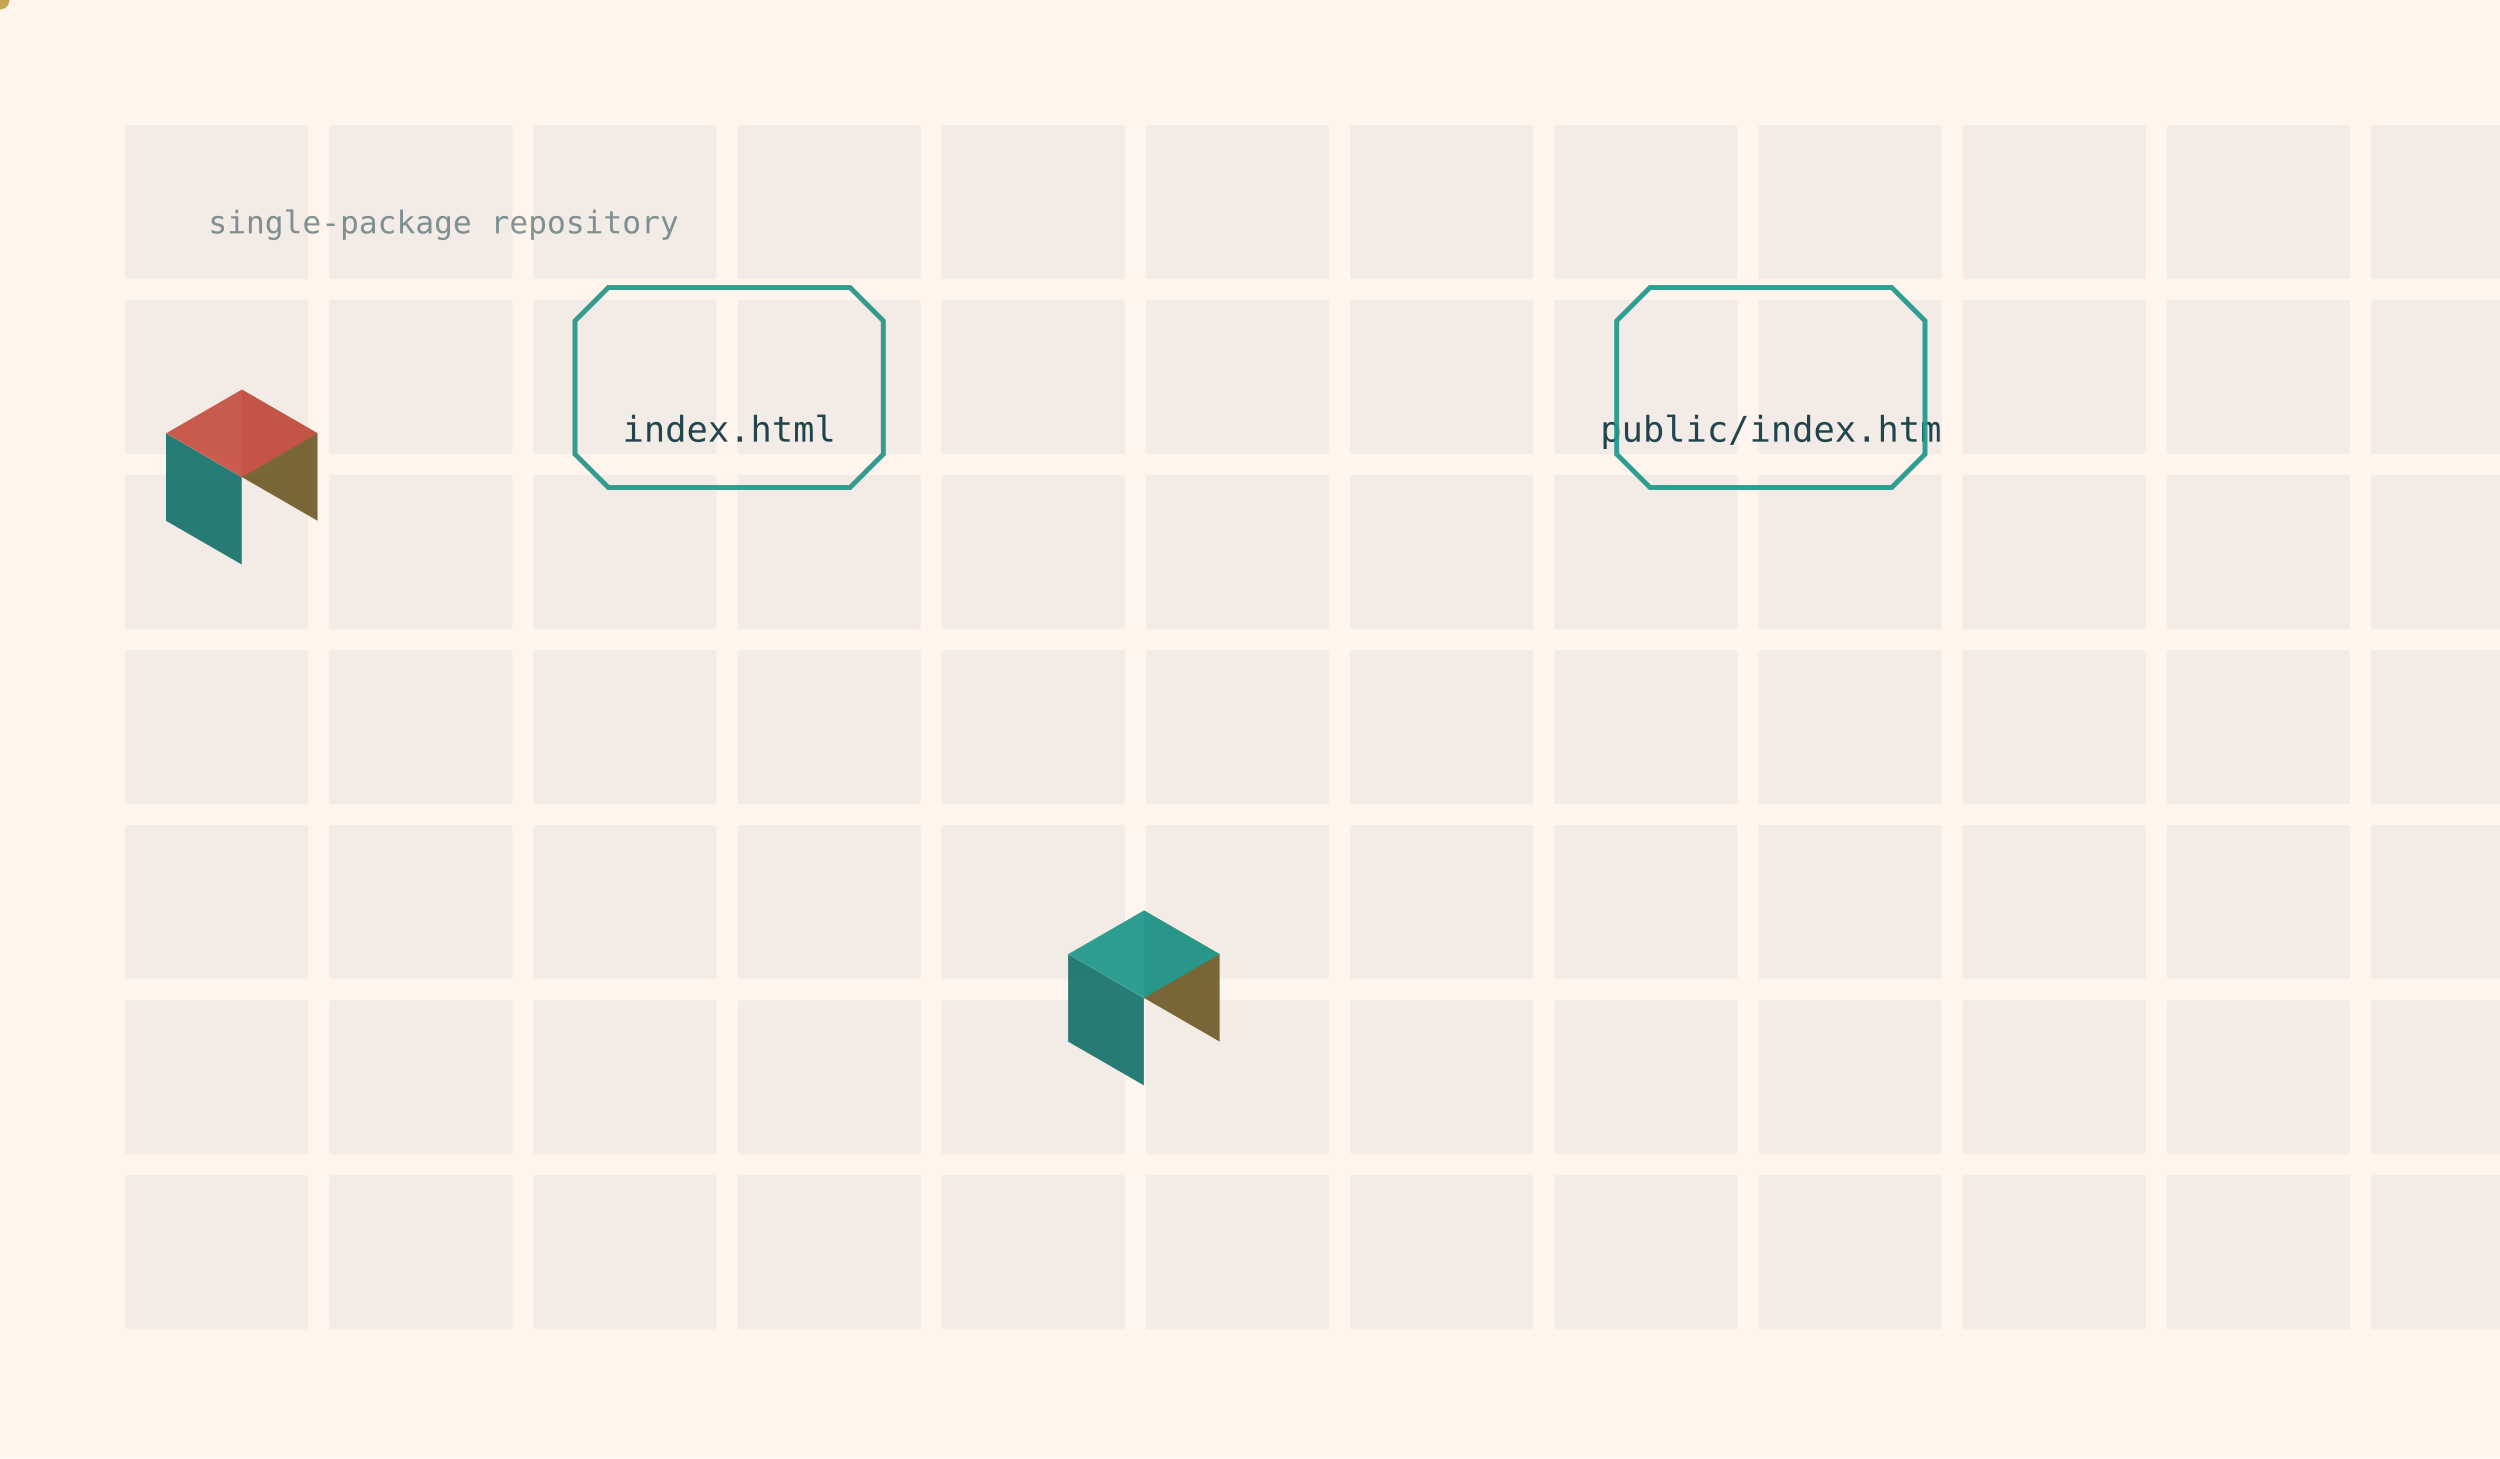
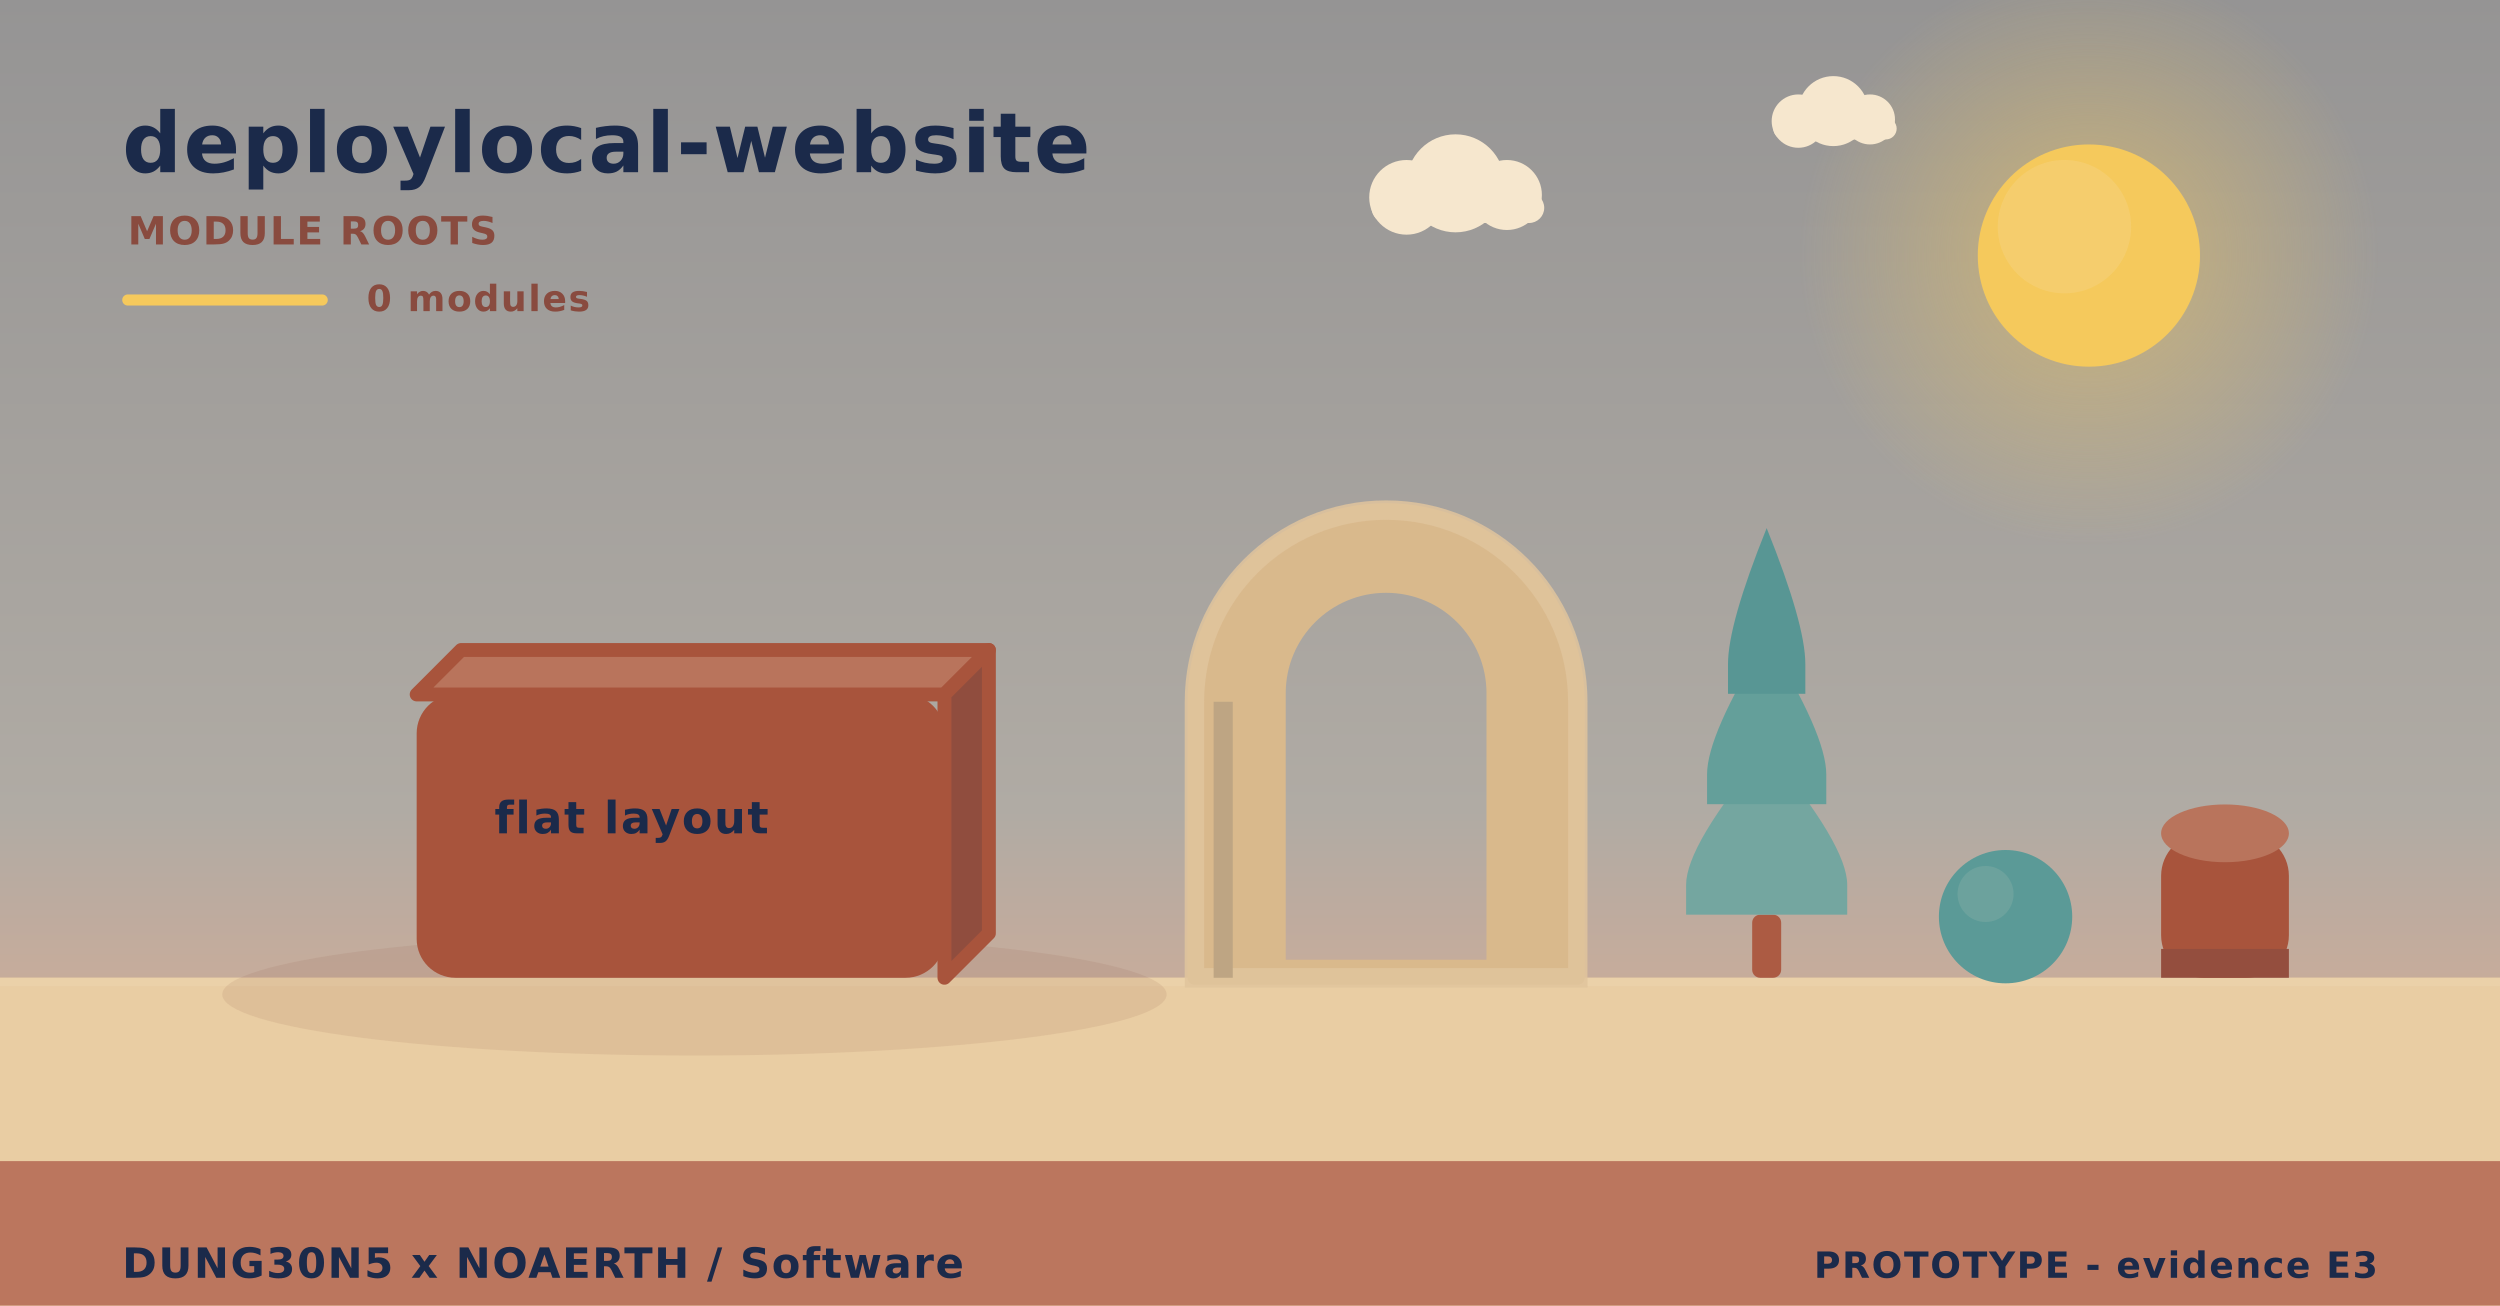
- <svg xmlns="http://www.w3.org/2000/svg" viewBox="0 0 1200 700" width="1200" height="700" role="img" aria-label="deploylocal-website architecture">
-   <rect width="1200" height="700" fill="#fff5ed" />
-   <defs>
-     <linearGradient id="ga" x1="0" y1="0" x2="1" y2="1">
-       <stop offset="0%" stop-color="#c75346" />
-       <stop offset="100%" stop-color="#24998e" />
-     </linearGradient>
-   </defs>
-   <rect x="60.00" y="60.00" width="88.00" height="74.00" rx="1.20" fill="#09343f" opacity="0.05" />
-   <rect x="158.00" y="60.00" width="88.00" height="74.00" rx="1.20" fill="#09343f" opacity="0.05" />
-   <rect x="256.00" y="60.00" width="88.00" height="74.00" rx="1.20" fill="#09343f" opacity="0.05" />
-   <rect x="354.00" y="60.00" width="88.00" height="74.00" rx="1.20" fill="#09343f" opacity="0.05" />
-   <rect x="452.00" y="60.00" width="88.00" height="74.00" rx="1.20" fill="#09343f" opacity="0.05" />
-   <rect x="550.00" y="60.00" width="88.00" height="74.00" rx="1.20" fill="#09343f" opacity="0.05" />
-   <rect x="648.00" y="60.00" width="88.00" height="74.00" rx="1.20" fill="#09343f" opacity="0.05" />
-   <rect x="746.00" y="60.00" width="88.00" height="74.00" rx="1.20" fill="#09343f" opacity="0.05" />
-   <rect x="844.00" y="60.00" width="88.00" height="74.00" rx="1.20" fill="#09343f" opacity="0.05" />
-   <rect x="942.00" y="60.00" width="88.00" height="74.00" rx="1.20" fill="#09343f" opacity="0.05" />
-   <rect x="1040.00" y="60.00" width="88.00" height="74.00" rx="1.20" fill="#09343f" opacity="0.05" />
-   <rect x="1138.00" y="60.00" width="88.00" height="74.00" rx="1.20" fill="#09343f" opacity="0.05" />
-   <rect x="60.00" y="144.00" width="88.00" height="74.00" rx="1.20" fill="#09343f" opacity="0.05" />
-   <rect x="158.00" y="144.00" width="88.00" height="74.00" rx="1.20" fill="#09343f" opacity="0.05" />
-   <rect x="256.00" y="144.00" width="88.00" height="74.00" rx="1.20" fill="#09343f" opacity="0.05" />
-   <rect x="354.00" y="144.00" width="88.00" height="74.00" rx="1.20" fill="#09343f" opacity="0.05" />
-   <rect x="452.00" y="144.00" width="88.00" height="74.00" rx="1.20" fill="#09343f" opacity="0.05" />
-   <rect x="550.00" y="144.00" width="88.00" height="74.00" rx="1.20" fill="#09343f" opacity="0.05" />
-   <rect x="648.00" y="144.00" width="88.00" height="74.00" rx="1.20" fill="#09343f" opacity="0.05" />
-   <rect x="746.00" y="144.00" width="88.00" height="74.00" rx="1.20" fill="#09343f" opacity="0.05" />
-   <rect x="844.00" y="144.00" width="88.00" height="74.00" rx="1.20" fill="#09343f" opacity="0.05" />
-   <rect x="942.00" y="144.00" width="88.00" height="74.00" rx="1.20" fill="#09343f" opacity="0.05" />
-   <rect x="1040.00" y="144.00" width="88.00" height="74.00" rx="1.20" fill="#09343f" opacity="0.05" />
-   <rect x="1138.00" y="144.00" width="88.00" height="74.00" rx="1.20" fill="#09343f" opacity="0.05" />
-   <rect x="60.00" y="228.00" width="88.00" height="74.00" rx="1.20" fill="#09343f" opacity="0.05" />
-   <rect x="158.00" y="228.00" width="88.00" height="74.00" rx="1.20" fill="#09343f" opacity="0.05" />
-   <rect x="256.00" y="228.00" width="88.00" height="74.00" rx="1.20" fill="#09343f" opacity="0.05" />
-   <rect x="354.00" y="228.00" width="88.00" height="74.00" rx="1.20" fill="#09343f" opacity="0.05" />
-   <rect x="452.00" y="228.00" width="88.00" height="74.00" rx="1.20" fill="#09343f" opacity="0.05" />
-   <rect x="550.00" y="228.00" width="88.00" height="74.00" rx="1.20" fill="#09343f" opacity="0.05" />
-   <rect x="648.00" y="228.00" width="88.00" height="74.00" rx="1.20" fill="#09343f" opacity="0.05" />
-   <rect x="746.00" y="228.00" width="88.00" height="74.00" rx="1.20" fill="#09343f" opacity="0.05" />
-   <rect x="844.00" y="228.00" width="88.00" height="74.00" rx="1.20" fill="#09343f" opacity="0.05" />
-   <rect x="942.00" y="228.00" width="88.00" height="74.00" rx="1.20" fill="#09343f" opacity="0.05" />
-   <rect x="1040.00" y="228.00" width="88.00" height="74.00" rx="1.20" fill="#09343f" opacity="0.05" />
-   <rect x="1138.00" y="228.00" width="88.00" height="74.00" rx="1.20" fill="#09343f" opacity="0.05" />
-   <rect x="60.00" y="312.00" width="88.00" height="74.00" rx="1.20" fill="#09343f" opacity="0.05" />
-   <rect x="158.00" y="312.00" width="88.00" height="74.00" rx="1.20" fill="#09343f" opacity="0.05" />
-   <rect x="256.00" y="312.00" width="88.00" height="74.00" rx="1.20" fill="#09343f" opacity="0.05" />
-   <rect x="354.00" y="312.00" width="88.00" height="74.00" rx="1.20" fill="#09343f" opacity="0.05" />
-   <rect x="452.00" y="312.00" width="88.00" height="74.00" rx="1.20" fill="#09343f" opacity="0.05" />
-   <rect x="550.00" y="312.00" width="88.00" height="74.00" rx="1.20" fill="#09343f" opacity="0.05" />
-   <rect x="648.00" y="312.00" width="88.00" height="74.00" rx="1.20" fill="#09343f" opacity="0.05" />
-   <rect x="746.00" y="312.00" width="88.00" height="74.00" rx="1.20" fill="#09343f" opacity="0.05" />
-   <rect x="844.00" y="312.00" width="88.00" height="74.00" rx="1.20" fill="#09343f" opacity="0.05" />
-   <rect x="942.00" y="312.00" width="88.00" height="74.00" rx="1.20" fill="#09343f" opacity="0.05" />
-   <rect x="1040.00" y="312.00" width="88.00" height="74.00" rx="1.20" fill="#09343f" opacity="0.05" />
-   <rect x="1138.00" y="312.00" width="88.00" height="74.00" rx="1.20" fill="#09343f" opacity="0.05" />
-   <rect x="60.00" y="396.00" width="88.00" height="74.00" rx="1.20" fill="#09343f" opacity="0.05" />
-   <rect x="158.00" y="396.00" width="88.00" height="74.00" rx="1.20" fill="#09343f" opacity="0.05" />
-   <rect x="256.00" y="396.00" width="88.00" height="74.00" rx="1.20" fill="#09343f" opacity="0.05" />
-   <rect x="354.00" y="396.00" width="88.00" height="74.00" rx="1.20" fill="#09343f" opacity="0.05" />
-   <rect x="452.00" y="396.00" width="88.00" height="74.00" rx="1.20" fill="#09343f" opacity="0.05" />
-   <rect x="550.00" y="396.00" width="88.00" height="74.00" rx="1.20" fill="#09343f" opacity="0.05" />
-   <rect x="648.00" y="396.00" width="88.00" height="74.00" rx="1.20" fill="#09343f" opacity="0.05" />
-   <rect x="746.00" y="396.00" width="88.00" height="74.00" rx="1.20" fill="#09343f" opacity="0.05" />
-   <rect x="844.00" y="396.00" width="88.00" height="74.00" rx="1.20" fill="#09343f" opacity="0.05" />
-   <rect x="942.00" y="396.00" width="88.00" height="74.00" rx="1.20" fill="#09343f" opacity="0.05" />
-   <rect x="1040.00" y="396.00" width="88.00" height="74.00" rx="1.20" fill="#09343f" opacity="0.05" />
-   <rect x="1138.00" y="396.00" width="88.00" height="74.00" rx="1.20" fill="#09343f" opacity="0.05" />
-   <rect x="60.00" y="480.00" width="88.00" height="74.00" rx="1.20" fill="#09343f" opacity="0.05" />
-   <rect x="158.00" y="480.00" width="88.00" height="74.00" rx="1.20" fill="#09343f" opacity="0.05" />
-   <rect x="256.00" y="480.00" width="88.00" height="74.00" rx="1.20" fill="#09343f" opacity="0.05" />
-   <rect x="354.00" y="480.00" width="88.00" height="74.00" rx="1.20" fill="#09343f" opacity="0.05" />
-   <rect x="452.00" y="480.00" width="88.00" height="74.00" rx="1.20" fill="#09343f" opacity="0.05" />
-   <rect x="550.00" y="480.00" width="88.00" height="74.00" rx="1.20" fill="#09343f" opacity="0.05" />
-   <rect x="648.00" y="480.00" width="88.00" height="74.00" rx="1.20" fill="#09343f" opacity="0.05" />
-   <rect x="746.00" y="480.00" width="88.00" height="74.00" rx="1.20" fill="#09343f" opacity="0.05" />
-   <rect x="844.00" y="480.00" width="88.00" height="74.00" rx="1.20" fill="#09343f" opacity="0.05" />
-   <rect x="942.00" y="480.00" width="88.00" height="74.00" rx="1.20" fill="#09343f" opacity="0.05" />
-   <rect x="1040.00" y="480.00" width="88.00" height="74.00" rx="1.20" fill="#09343f" opacity="0.05" />
-   <rect x="1138.00" y="480.00" width="88.00" height="74.00" rx="1.20" fill="#09343f" opacity="0.05" />
-   <rect x="60.00" y="564.00" width="88.00" height="74.00" rx="1.20" fill="#09343f" opacity="0.05" />
-   <rect x="158.00" y="564.00" width="88.00" height="74.00" rx="1.20" fill="#09343f" opacity="0.05" />
-   <rect x="256.00" y="564.00" width="88.00" height="74.00" rx="1.20" fill="#09343f" opacity="0.05" />
-   <rect x="354.00" y="564.00" width="88.00" height="74.00" rx="1.20" fill="#09343f" opacity="0.05" />
-   <rect x="452.00" y="564.00" width="88.00" height="74.00" rx="1.20" fill="#09343f" opacity="0.05" />
-   <rect x="550.00" y="564.00" width="88.00" height="74.00" rx="1.20" fill="#09343f" opacity="0.05" />
-   <rect x="648.00" y="564.00" width="88.00" height="74.00" rx="1.20" fill="#09343f" opacity="0.05" />
-   <rect x="746.00" y="564.00" width="88.00" height="74.00" rx="1.20" fill="#09343f" opacity="0.05" />
-   <rect x="844.00" y="564.00" width="88.00" height="74.00" rx="1.20" fill="#09343f" opacity="0.05" />
-   <rect x="942.00" y="564.00" width="88.00" height="74.00" rx="1.20" fill="#09343f" opacity="0.05" />
-   <rect x="1040.00" y="564.00" width="88.00" height="74.00" rx="1.20" fill="#09343f" opacity="0.05" />
-   <rect x="1138.00" y="564.00" width="88.00" height="74.00" rx="1.20" fill="#09343f" opacity="0.05" />
-   <path d="M292.00,138.00 H408.00 L424.00,154.00 V218.00 L408.00,234.00 H292.00 L276.00,218.00 V154.00 Z" fill="none" stroke="rgba(199,83,70,0.550)" stroke-width="1.80" opacity="0.90" />
-   <polygon points="116.05,229.00 152.42,250.00 152.42,208.00 116.05,187.00" fill="#735f2e" opacity="0.95" />
-   <polygon points="79.67,250.00 116.05,271.00 116.05,229.00 79.67,208.00" fill="#1c776f" opacity="0.95" />
-   <polygon points="116.05,187.00 152.42,208.00 116.05,229.00 79.67,208.00" fill="#c75346" opacity="0.95" />
-   <text x="350" y="212" font-family="ui-monospace,Menlo,monospace" font-size="17" fill="rgba(9,52,63,0.900)" text-anchor="middle">index.html</text>
+ <svg xmlns="http://www.w3.org/2000/svg" width="900" height="470" viewBox="0 0 900 470" role="img" aria-label="deploylocal-website - how it is built">
+   <linearGradient id="skya" x1="0" y1="0" x2="0" y2="1">
+     <stop offset="0" stop-color="#959494" />
+     <stop offset="0.62" stop-color="#b0aba4" />
+     <stop offset="1" stop-color="#f3ad8a" />
+   </linearGradient>
+   <rect width="900" height="470" fill="url(#skya)" />
+   <radialGradient id="suna">
+     <stop offset="0.35" stop-color="#f5c95c" stop-opacity="0.34" />
+     <stop offset="1" stop-color="#f5c95c" stop-opacity="0" />
+   </radialGradient>
+   <circle cx="752" cy="92" r="104" fill="url(#suna)" />
+   <circle cx="752" cy="92" r="40" fill="#f5c95c" />
+   <circle cx="743.2" cy="81.6" r="24" fill="#f5d27e" opacity="0.5" />
  <g>
-     <path d="M292.00,138.00 H408.00 L424.00,154.00 V218.00 L408.00,234.00 H292.00 L276.00,218.00 V154.00 Z" fill="none" stroke="#24998e" stroke-width="2.40" opacity="0.90" />
-     <animate attributeName="opacity" values="0.25;1.0;0.25" dur="22.9s" begin="0.0s" repeatCount="indefinite" />
+     <circle cx="524" cy="66" r="17.64" fill="#f6e7ce" />
+     <circle cx="506.36" cy="71.04" r="13.44" fill="#f6e7ce" />
+     <circle cx="542.48" cy="70.2" r="12.6" fill="#f6e7ce" />
+     <rect x="493.76" y="69.36" width="62.16" height="10.92" rx="5.46" fill="#f6e7ce" />
+     <animateTransform attributeName="transform" type="translate" values="0 0;24 0;0 0" dur="36s" begin="0s" repeatCount="indefinite" />
  </g>
-   <g opacity="0.9">
-     <circle cx="0.00" cy="0.00" r="4.50" fill="#c7a350" opacity="1.00" />
-     <animateTransform attributeName="transform" type="translate" values="350.00,184.00 850.00,184.00" dur="7.633s" begin="0.0s" repeatCount="indefinite" />
-     <animateTransform attributeName="transform" type="translate" values="850.00,184.00 350.00,184.00" dur="7.633s" begin="3.817s" repeatCount="indefinite" />
+   <g>
+     <circle cx="660" cy="40" r="12.6" fill="#f6e7ce" />
+     <circle cx="647.4" cy="43.6" r="9.6" fill="#f6e7ce" />
+     <circle cx="673.2" cy="43" r="9" fill="#f6e7ce" />
+     <rect x="638.4" y="42.4" width="44.4" height="7.8" rx="3.9" fill="#f6e7ce" />
+     <animateTransform attributeName="transform" type="translate" values="0 0;-18 0;0 0" dur="46s" begin="3s" repeatCount="indefinite" />
  </g>
-   <path d="M792.00,138.00 H908.00 L924.00,154.00 V218.00 L908.00,234.00 H792.00 L776.00,218.00 V154.00 Z" fill="none" stroke="rgba(36,153,142,0.550)" stroke-width="1.80" opacity="0.90" />
-   <polygon points="549.06,479.00 585.43,500.00 585.43,458.00 549.06,437.00" fill="#735f2e" opacity="0.95" />
-   <polygon points="512.69,500.00 549.06,521.00 549.06,479.00 512.69,458.00" fill="#1c776f" opacity="0.95" />
-   <polygon points="549.06,437.00 585.43,458.00 549.06,479.00 512.69,458.00" fill="#24998e" opacity="0.95" />
-   <text x="850" y="212" font-family="ui-monospace,Menlo,monospace" font-size="17" fill="rgba(9,52,63,0.900)" text-anchor="middle">public/index.htm</text>
-   <g>
-     <path d="M792.00,138.00 H908.00 L924.00,154.00 V218.00 L908.00,234.00 H792.00 L776.00,218.00 V154.00 Z" fill="none" stroke="#24998e" stroke-width="2.40" opacity="0.90" />
-     <animate attributeName="opacity" values="0.25;1.0;0.25" dur="22.9s" begin="0.45s" repeatCount="indefinite" />
-   </g>
-   <g opacity="0.9">
-     <circle cx="0.00" cy="0.00" r="4.50" fill="#c7a350" opacity="1.00" />
-     <animateTransform attributeName="transform" type="translate" values="850.00,184.00 850.00,184.00" dur="7.633s" begin="0.3s" repeatCount="indefinite" />
-     <animateTransform attributeName="transform" type="translate" values="850.00,184.00 850.00,184.00" dur="7.633s" begin="4.117s" repeatCount="indefinite" />
-   </g>
-   <text x="100" y="112" font-family="ui-monospace,Menlo,monospace" font-size="15" fill="rgba(9,52,63,0.500)">single-package repository</text>
+   <rect x="0" y="352" width="900" height="118" fill="#e9cda3" />
+   <rect x="0" y="352" width="900" height="3" fill="#ebd1a9" />
+   <text x="44" y="62" font-family="Verdana,DejaVu Sans,sans-serif" font-size="30" font-weight="700" letter-spacing="0.6" fill="#1b2a4a" text-anchor="start">deploylocal-website</text>
+   <text x="46" y="88" font-family="Verdana,DejaVu Sans,sans-serif" font-size="14" font-weight="700" letter-spacing="0.6" fill="#894b3f" text-anchor="start">MODULE ROOTS</text>
+   <rect x="44" y="106" width="74" height="4" rx="2" fill="#f5c95c" />
+   <text x="132" y="112" font-family="Verdana,DejaVu Sans,sans-serif" font-size="13" font-weight="700" letter-spacing="0.6" fill="#894b3f" text-anchor="start">0 modules</text>
+   <ellipse cx="250" cy="358" rx="170" ry="22" fill="rgba(138,90,68,0.11)" />
+   <path d="M150,250 L340,250 L356,234 L166,234 Z" fill="#b9745c" stroke="#a8543c" stroke-width="5" stroke-linejoin="round" />
+   <path d="M340,250 L356,234 L356,336 L340,352 Z" fill="#904d3e" stroke="#a8543c" stroke-width="5" stroke-linejoin="round" />
+   <rect x="150" y="250" width="190" height="102" rx="14" fill="#a8543c" />
+   <text x="178" y="300" font-family="Verdana,DejaVu Sans,sans-serif" font-size="16" font-weight="700" letter-spacing="0.6" fill="#1b2a4a" text-anchor="start">flat layout</text>
+   <path d="M430,352 L430,252.64 A69,69 0 0 1 568,252.64 L568,352 Z M460.36,348 L460.36,249.55 A38.64,38.64 0 0 1 537.64,249.55 L537.64,348 Z" fill="#d9b98c" fill-rule="evenodd" stroke="#d9b98c" stroke-width="5" stroke-linejoin="round" />
+   <path d="M430,352 L430,252.64 A69,69 0 0 1 568,252.64 L568,352 Z" fill="none" stroke="#e0c49c" stroke-width="7" stroke-linecap="round" opacity="0.85" />
+   <rect x="436.9" y="252.64" width="6.9" height="99.36" fill="#bea583" />
+   <rect x="630.78" y="329.28" width="10.44" height="22.72" rx="2.9" fill="#ac5b43" />
+   <path d="M636,269.64 Q607,304.23 607,318.54 Q607,329.28 607,329.28 L665,329.28 Q665,329.28 665,318.54 Q665,304.23 636,269.64 Z" fill="#74a6a0" />
+   <path d="M636,229.88 Q614.54,264.47 614.54,278.78 Q614.54,289.52 614.54,289.52 L657.46,289.52 Q657.46,289.52 657.46,278.78 Q657.46,264.47 636,229.88 Z" fill="#649f9a" />
+   <path d="M636,190.12 Q622.08,224.71 622.08,239.02 Q622.08,249.76 622.08,249.76 L649.92,249.76 Q649.92,249.76 649.92,239.02 Q649.92,224.71 636,190.12 Z" fill="#589694" />
+   <circle cx="722" cy="330" r="24" fill="#5b9a97" />
+   <circle cx="714.8" cy="321.84" r="10.08" fill="#7aa9a2" opacity="0.55" />
+   <rect x="778" y="300" width="46" height="52" rx="15.33" fill="#a8543c" />
+   <ellipse cx="801" cy="300" rx="23" ry="10.4" fill="#b9745c" />
+   <rect x="778" y="341.6" width="46" height="10.4" fill="#944e3e" />
+   <rect x="0" y="418" width="900" height="52" rx="0" fill="#b87159" opacity="0.94" />
+   <text x="44" y="460" font-family="Verdana,DejaVu Sans,sans-serif" font-size="15" font-weight="700" letter-spacing="0.6" fill="#1b2a4a" text-anchor="start">DUNG30N5 x NOAERTH  /  Software</text>
+   <text x="856" y="460" font-family="Verdana,DejaVu Sans,sans-serif" font-size="13" font-weight="700" letter-spacing="0.6" fill="#1b2a4a" text-anchor="end">PROTOTYPE  -  evidence E3</text>
</svg>
